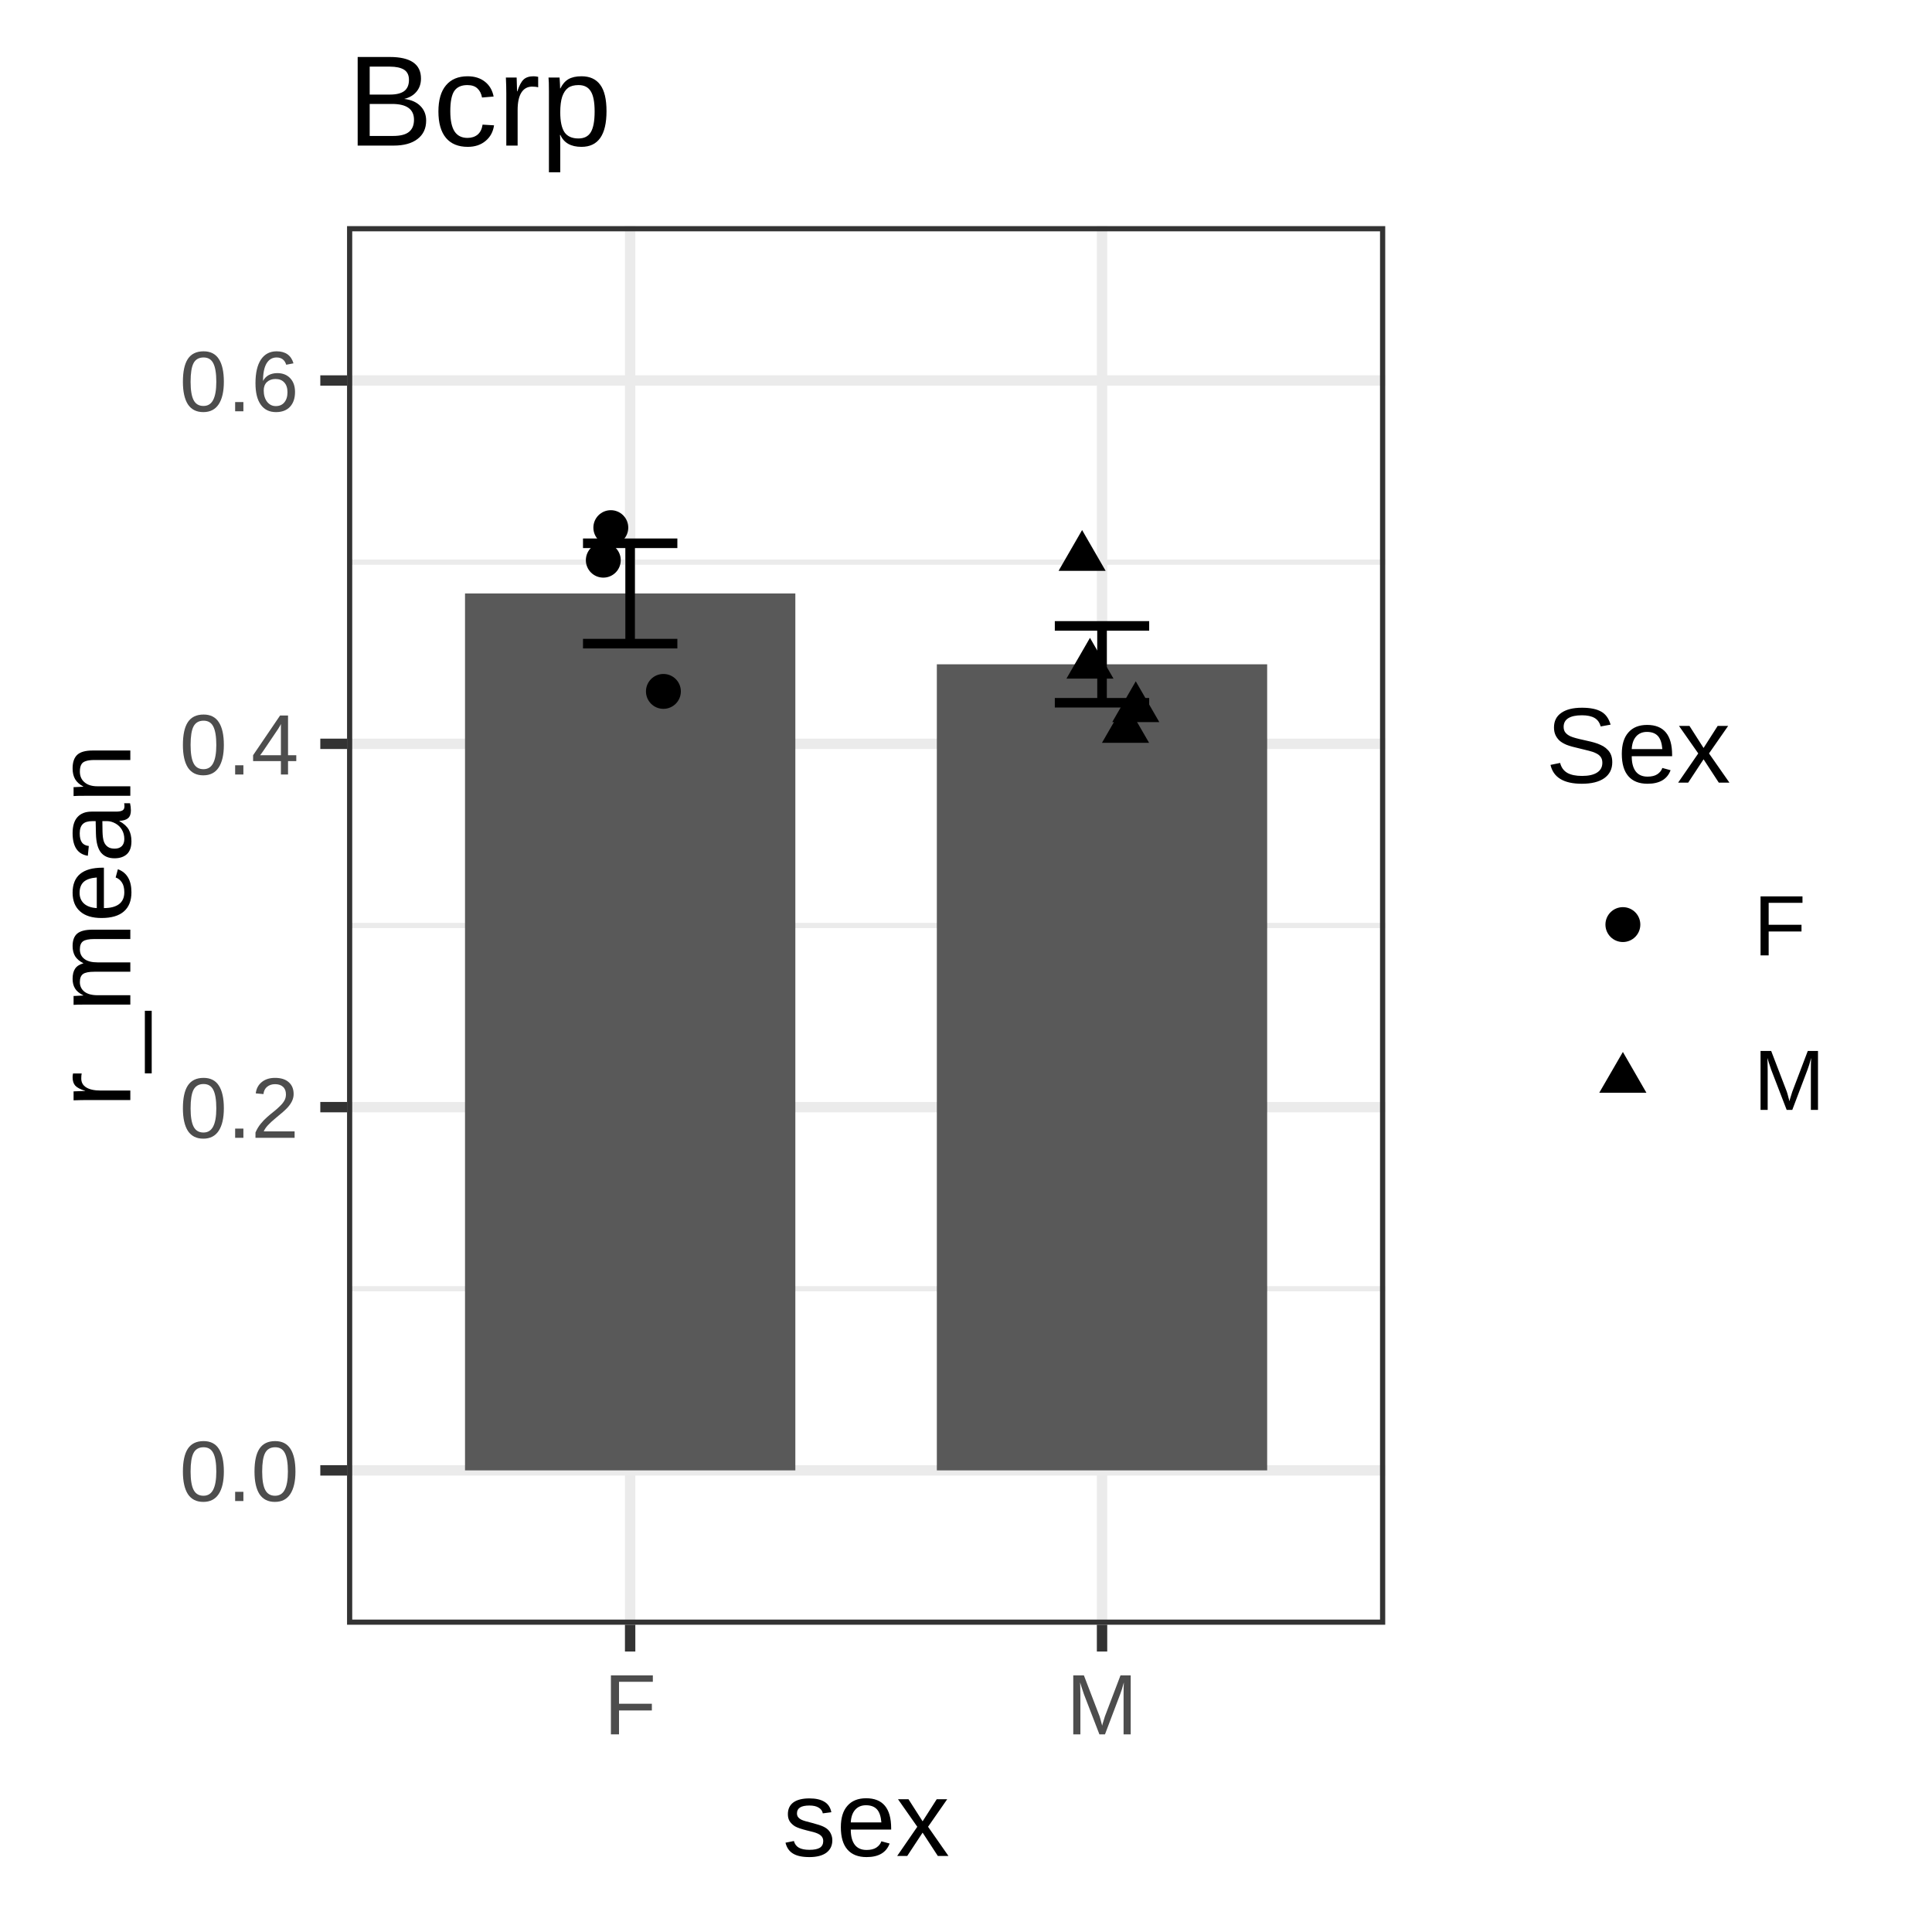
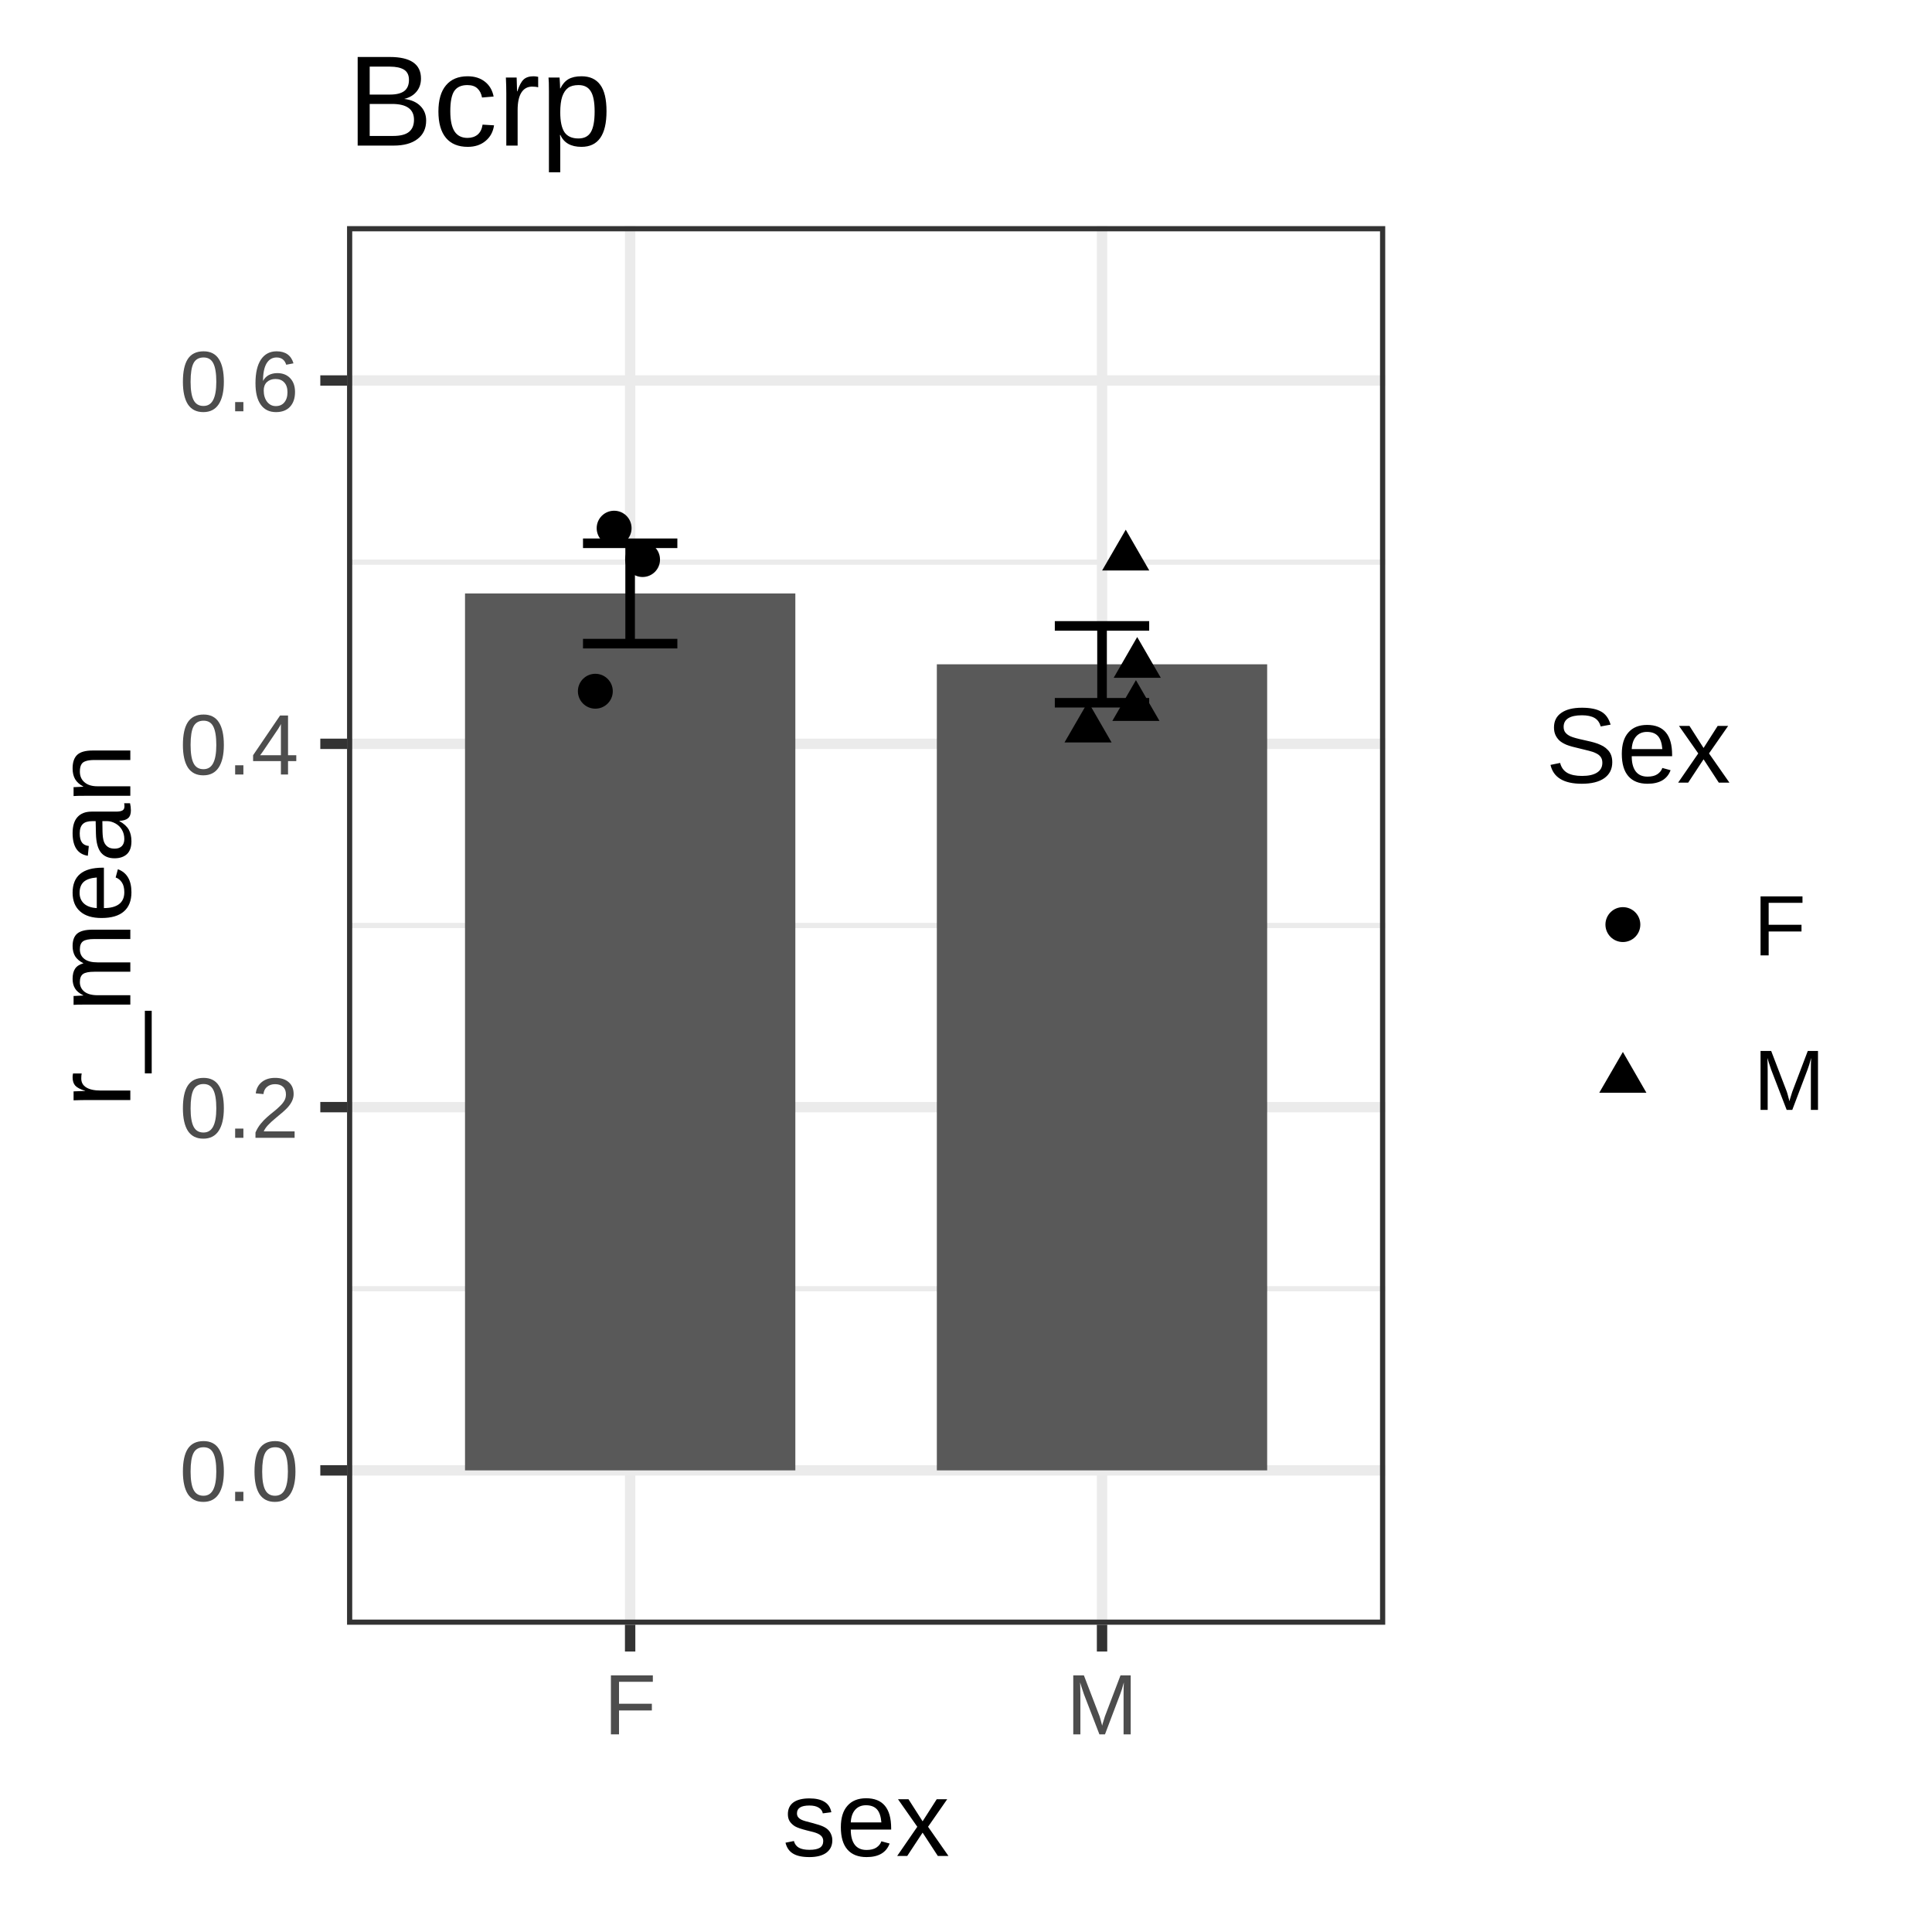
<svg xmlns="http://www.w3.org/2000/svg" class="svglite" width="216.00pt" height="216.00pt" viewBox="0 0 216.00 216.00">
  <defs>
    <style type="text/css">
    .svglite line, .svglite polyline, .svglite polygon, .svglite path, .svglite rect, .svglite circle {
      fill: none;
      stroke: #000000;
      stroke-linecap: round;
      stroke-linejoin: round;
      stroke-miterlimit: 10.00;
    }
    .svglite text {
      white-space: pre;
    }
  </style>
  </defs>
  <rect width="100%" height="100%" style="stroke: none; fill: #FFFFFF;" />
  <defs>
    <clipPath id="cpMC4wMHwyMTYuMDB8MC4wMHwyMTYuMDA=">
      <rect x="0.00" y="0.00" width="216.00" height="216.00" />
    </clipPath>
  </defs>
  <g clip-path="url(#cpMC4wMHwyMTYuMDB8MC4wMHwyMTYuMDA=)">
    <rect x="0" y="0.00" width="216.00" height="216.00" style="stroke-width: 1.16; stroke: #FFFFFF; fill: #FFFFFF;" />
  </g>
  <defs>
    <clipPath id="cpMzguODB8MTU0Ljg2fDI1LjI4fDE4MS42NQ==">
      <rect x="38.80" y="25.28" width="116.07" height="156.37" />
    </clipPath>
  </defs>
  <g clip-path="url(#cpMzguODB8MTU0Ljg2fDI1LjI4fDE4MS42NQ==)">
    <rect x="38.80" y="25.28" width="116.07" height="156.37" style="stroke-width: 1.16; stroke: none; fill: #FFFFFF;" />
    <polyline points="38.80,144.08 154.86,144.08 " style="stroke-width: 0.58; stroke: #EBEBEB; stroke-linecap: butt;" />
    <polyline points="38.80,103.47 154.86,103.47 " style="stroke-width: 0.58; stroke: #EBEBEB; stroke-linecap: butt;" />
    <polyline points="38.80,62.85 154.86,62.85 " style="stroke-width: 0.58; stroke: #EBEBEB; stroke-linecap: butt;" />
    <polyline points="38.80,164.39 154.86,164.39 " style="stroke-width: 1.16; stroke: #EBEBEB; stroke-linecap: butt;" />
    <polyline points="38.80,123.78 154.86,123.78 " style="stroke-width: 1.16; stroke: #EBEBEB; stroke-linecap: butt;" />
    <polyline points="38.80,83.16 154.86,83.16 " style="stroke-width: 1.16; stroke: #EBEBEB; stroke-linecap: butt;" />
    <polyline points="38.80,42.54 154.86,42.54 " style="stroke-width: 1.16; stroke: #EBEBEB; stroke-linecap: butt;" />
    <polyline points="70.45,181.65 70.45,25.28 " style="stroke-width: 1.16; stroke: #EBEBEB; stroke-linecap: butt;" />
    <polyline points="123.21,181.65 123.21,25.28 " style="stroke-width: 1.16; stroke: #EBEBEB; stroke-linecap: butt;" />
    <rect x="51.99" y="66.35" width="36.93" height="98.04" style="stroke-width: 1.07; stroke: none; stroke-linecap: butt; stroke-linejoin: miter; fill: #595959;" />
    <rect x="104.74" y="74.27" width="36.93" height="90.12" style="stroke-width: 1.07; stroke: none; stroke-linecap: butt; stroke-linejoin: miter; fill: #595959;" />
    <polyline points="65.18,60.74 75.73,60.74 " style="stroke-width: 1.07; stroke-linecap: butt;" />
    <polyline points="70.45,60.74 70.45,71.96 " style="stroke-width: 1.07; stroke-linecap: butt;" />
    <polyline points="65.18,71.96 75.73,71.96 " style="stroke-width: 1.07; stroke-linecap: butt;" />
    <polyline points="117.93,69.98 128.48,69.98 " style="stroke-width: 1.07; stroke-linecap: butt;" />
    <polyline points="123.21,69.98 123.21,78.57 " style="stroke-width: 1.07; stroke-linecap: butt;" />
    <polyline points="117.93,78.57 128.48,78.57 " style="stroke-width: 1.07; stroke-linecap: butt;" />
-     <circle cx="68.29" cy="58.99" r="1.95" style="stroke-width: 0.71; stroke: none; fill: #000000;" />
-     <circle cx="67.45" cy="62.63" r="1.95" style="stroke-width: 0.71; stroke: none; fill: #000000;" />
-     <polygon points="121.86,71.31 124.49,75.87 119.23,75.87 " style="stroke-width: 0.71; stroke: none; fill: #000000;" />
-     <polygon points="126.98,76.17 129.61,80.73 124.35,80.73 " style="stroke-width: 0.71; stroke: none; fill: #000000;" />
-     <polygon points="125.83,78.49 128.47,83.05 123.20,83.05 " style="stroke-width: 0.71; stroke: none; fill: #000000;" />
-     <polygon points="120.98,59.26 123.61,63.82 118.35,63.82 " style="stroke-width: 0.71; stroke: none; fill: #000000;" />
-     <circle cx="74.17" cy="77.30" r="1.95" style="stroke-width: 0.71; stroke: none; fill: #000000;" />
+     <circle cx="68.66" cy="59.05" r="1.95" style="stroke-width: 0.71; stroke: none; fill: #000000;" />
+     <circle cx="71.84" cy="62.56" r="1.95" style="stroke-width: 0.71; stroke: none; fill: #000000;" />
+     <polygon points="127.14,71.22 129.78,75.78 124.51,75.78 " style="stroke-width: 0.71; stroke: none; fill: #000000;" />
+     <polygon points="127.00,76.04 129.63,80.60 124.36,80.60 " style="stroke-width: 0.71; stroke: none; fill: #000000;" />
+     <polygon points="121.65,78.45 124.28,83.01 119.01,83.01 " style="stroke-width: 0.71; stroke: none; fill: #000000;" />
+     <polygon points="125.86,59.22 128.49,63.78 123.22,63.78 " style="stroke-width: 0.71; stroke: none; fill: #000000;" />
+     <circle cx="66.56" cy="77.28" r="1.95" style="stroke-width: 0.71; stroke: none; fill: #000000;" />
    <rect x="38.80" y="25.28" width="116.07" height="156.37" style="stroke-width: 1.16; stroke: #333333;" />
  </g>
  <g clip-path="url(#cpMC4wMHwyMTYuMDB8MC4wMHwyMTYuMDA=)">
    <text x="33.42" y="167.82" text-anchor="end" style="font-size: 9.60px;fill: #4D4D4D; font-family: &quot;Arial&quot;;" textLength="13.33px" lengthAdjust="spacingAndGlyphs">0.0</text>
    <text x="33.42" y="127.21" text-anchor="end" style="font-size: 9.60px;fill: #4D4D4D; font-family: &quot;Arial&quot;;" textLength="13.33px" lengthAdjust="spacingAndGlyphs">0.2</text>
    <text x="33.42" y="86.59" text-anchor="end" style="font-size: 9.60px;fill: #4D4D4D; font-family: &quot;Arial&quot;;" textLength="13.33px" lengthAdjust="spacingAndGlyphs">0.4</text>
    <text x="33.42" y="45.98" text-anchor="end" style="font-size: 9.60px;fill: #4D4D4D; font-family: &quot;Arial&quot;;" textLength="13.33px" lengthAdjust="spacingAndGlyphs">0.6</text>
    <polyline points="35.81,164.39 38.80,164.39 " style="stroke-width: 1.16; stroke: #333333; stroke-linecap: butt;" />
    <polyline points="35.81,123.78 38.80,123.78 " style="stroke-width: 1.16; stroke: #333333; stroke-linecap: butt;" />
    <polyline points="35.81,83.16 38.80,83.16 " style="stroke-width: 1.16; stroke: #333333; stroke-linecap: butt;" />
    <polyline points="35.81,42.54 38.80,42.54 " style="stroke-width: 1.16; stroke: #333333; stroke-linecap: butt;" />
    <polyline points="70.45,184.64 70.45,181.65 " style="stroke-width: 1.16; stroke: #333333; stroke-linecap: butt;" />
    <polyline points="123.21,184.64 123.21,181.65 " style="stroke-width: 1.16; stroke: #333333; stroke-linecap: butt;" />
    <text x="70.45" y="193.90" text-anchor="middle" style="font-size: 9.60px;fill: #4D4D4D; font-family: &quot;Arial&quot;;" textLength="5.86px" lengthAdjust="spacingAndGlyphs">F</text>
    <text x="123.21" y="193.90" text-anchor="middle" style="font-size: 9.60px;fill: #4D4D4D; font-family: &quot;Arial&quot;;" textLength="7.99px" lengthAdjust="spacingAndGlyphs">M</text>
    <text x="96.83" y="207.50" text-anchor="middle" style="font-size: 12.00px; font-family: &quot;Arial&quot;;" textLength="18.68px" lengthAdjust="spacingAndGlyphs">sex</text>
    <text transform="translate(14.57,103.47) rotate(-90)" text-anchor="middle" style="font-size: 12.00px; font-family: &quot;Arial&quot;;" textLength="40.69px" lengthAdjust="spacingAndGlyphs">r_mean</text>
    <rect x="166.82" y="71.66" width="43.20" height="63.61" style="stroke-width: 1.16; stroke: none; fill: #FFFFFF;" />
    <text x="172.80" y="87.50" style="font-size: 12.00px; font-family: &quot;Arial&quot;;" textLength="20.69px" lengthAdjust="spacingAndGlyphs">Sex</text>
    <rect x="172.80" y="94.73" width="17.28" height="17.28" style="stroke-width: 1.16; stroke: none; fill: #FFFFFF;" />
    <circle cx="181.44" cy="103.37" r="1.95" style="stroke-width: 0.71; stroke: none; fill: #000000;" />
    <rect x="172.80" y="112.01" width="17.28" height="17.28" style="stroke-width: 1.16; stroke: none; fill: #FFFFFF;" />
    <polygon points="181.44,117.61 184.07,122.17 178.80,122.17 " style="stroke-width: 0.71; stroke: none; fill: #000000;" />
    <text x="196.05" y="106.81" style="font-size: 9.60px; font-family: &quot;Arial&quot;;" textLength="5.86px" lengthAdjust="spacingAndGlyphs">F</text>
    <text x="196.05" y="124.09" style="font-size: 9.60px; font-family: &quot;Arial&quot;;" textLength="7.99px" lengthAdjust="spacingAndGlyphs">M</text>
    <text x="38.80" y="16.28" style="font-size: 14.40px; font-family: &quot;Arial&quot;;" textLength="29.60px" lengthAdjust="spacingAndGlyphs">Bcrp</text>
  </g>
</svg>
